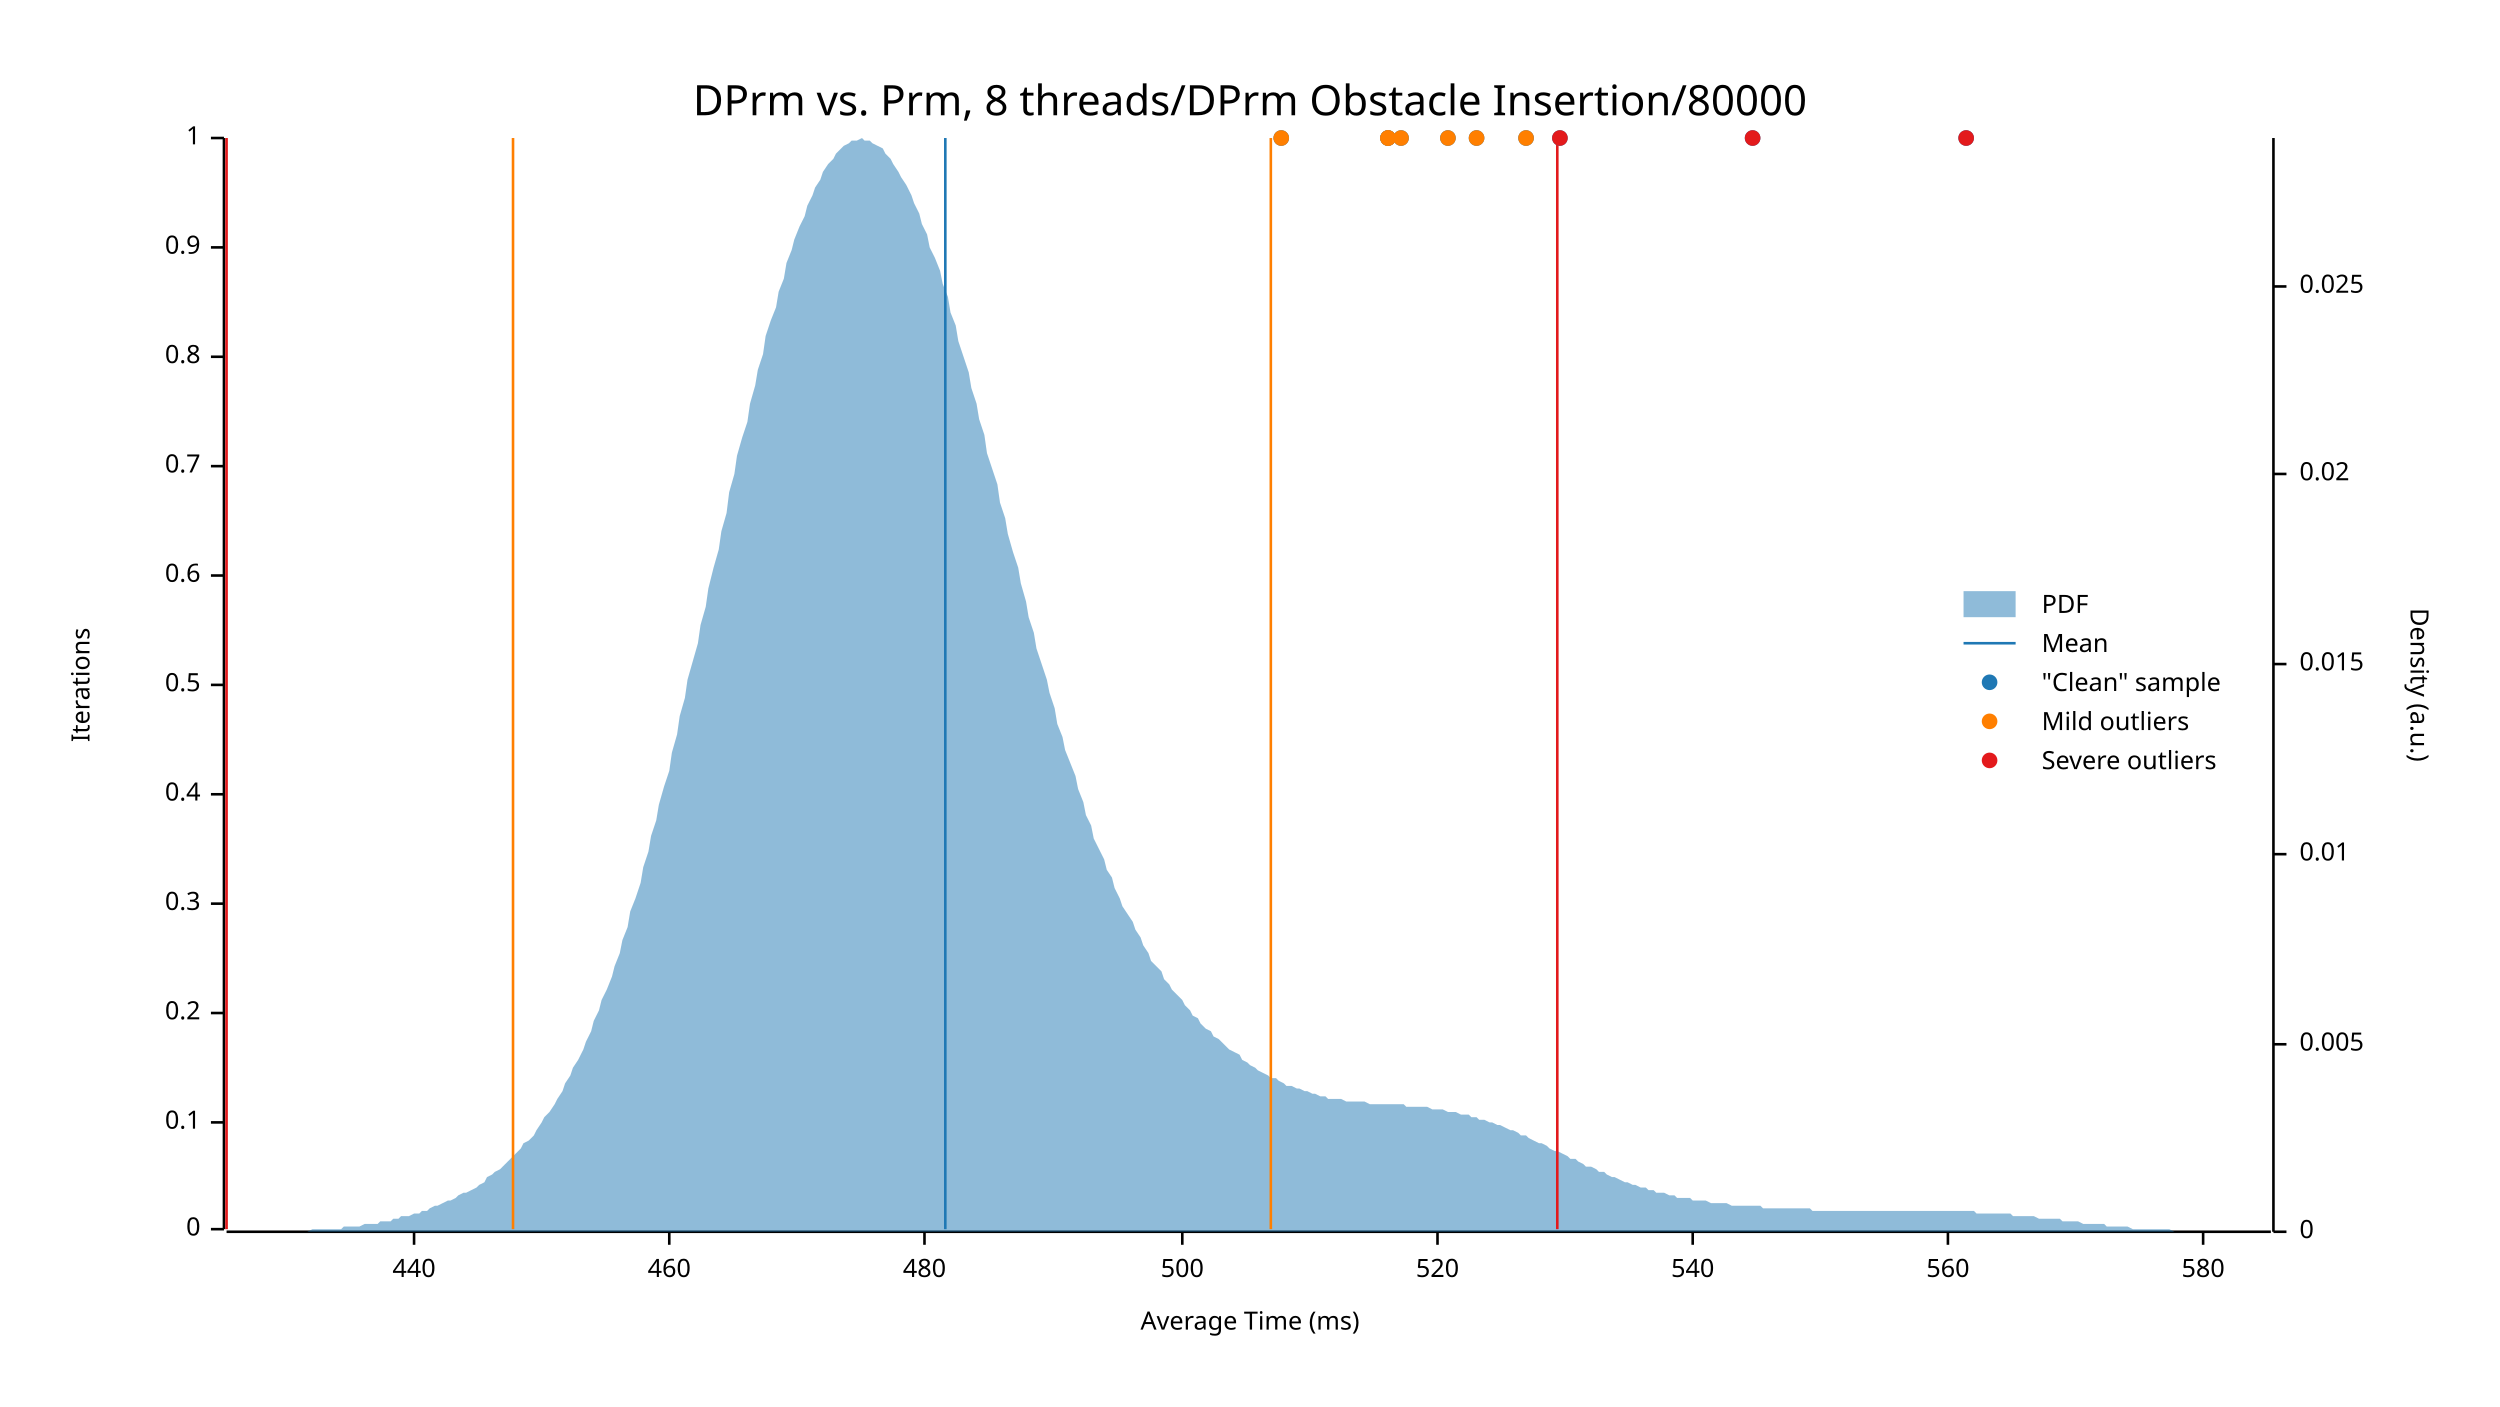
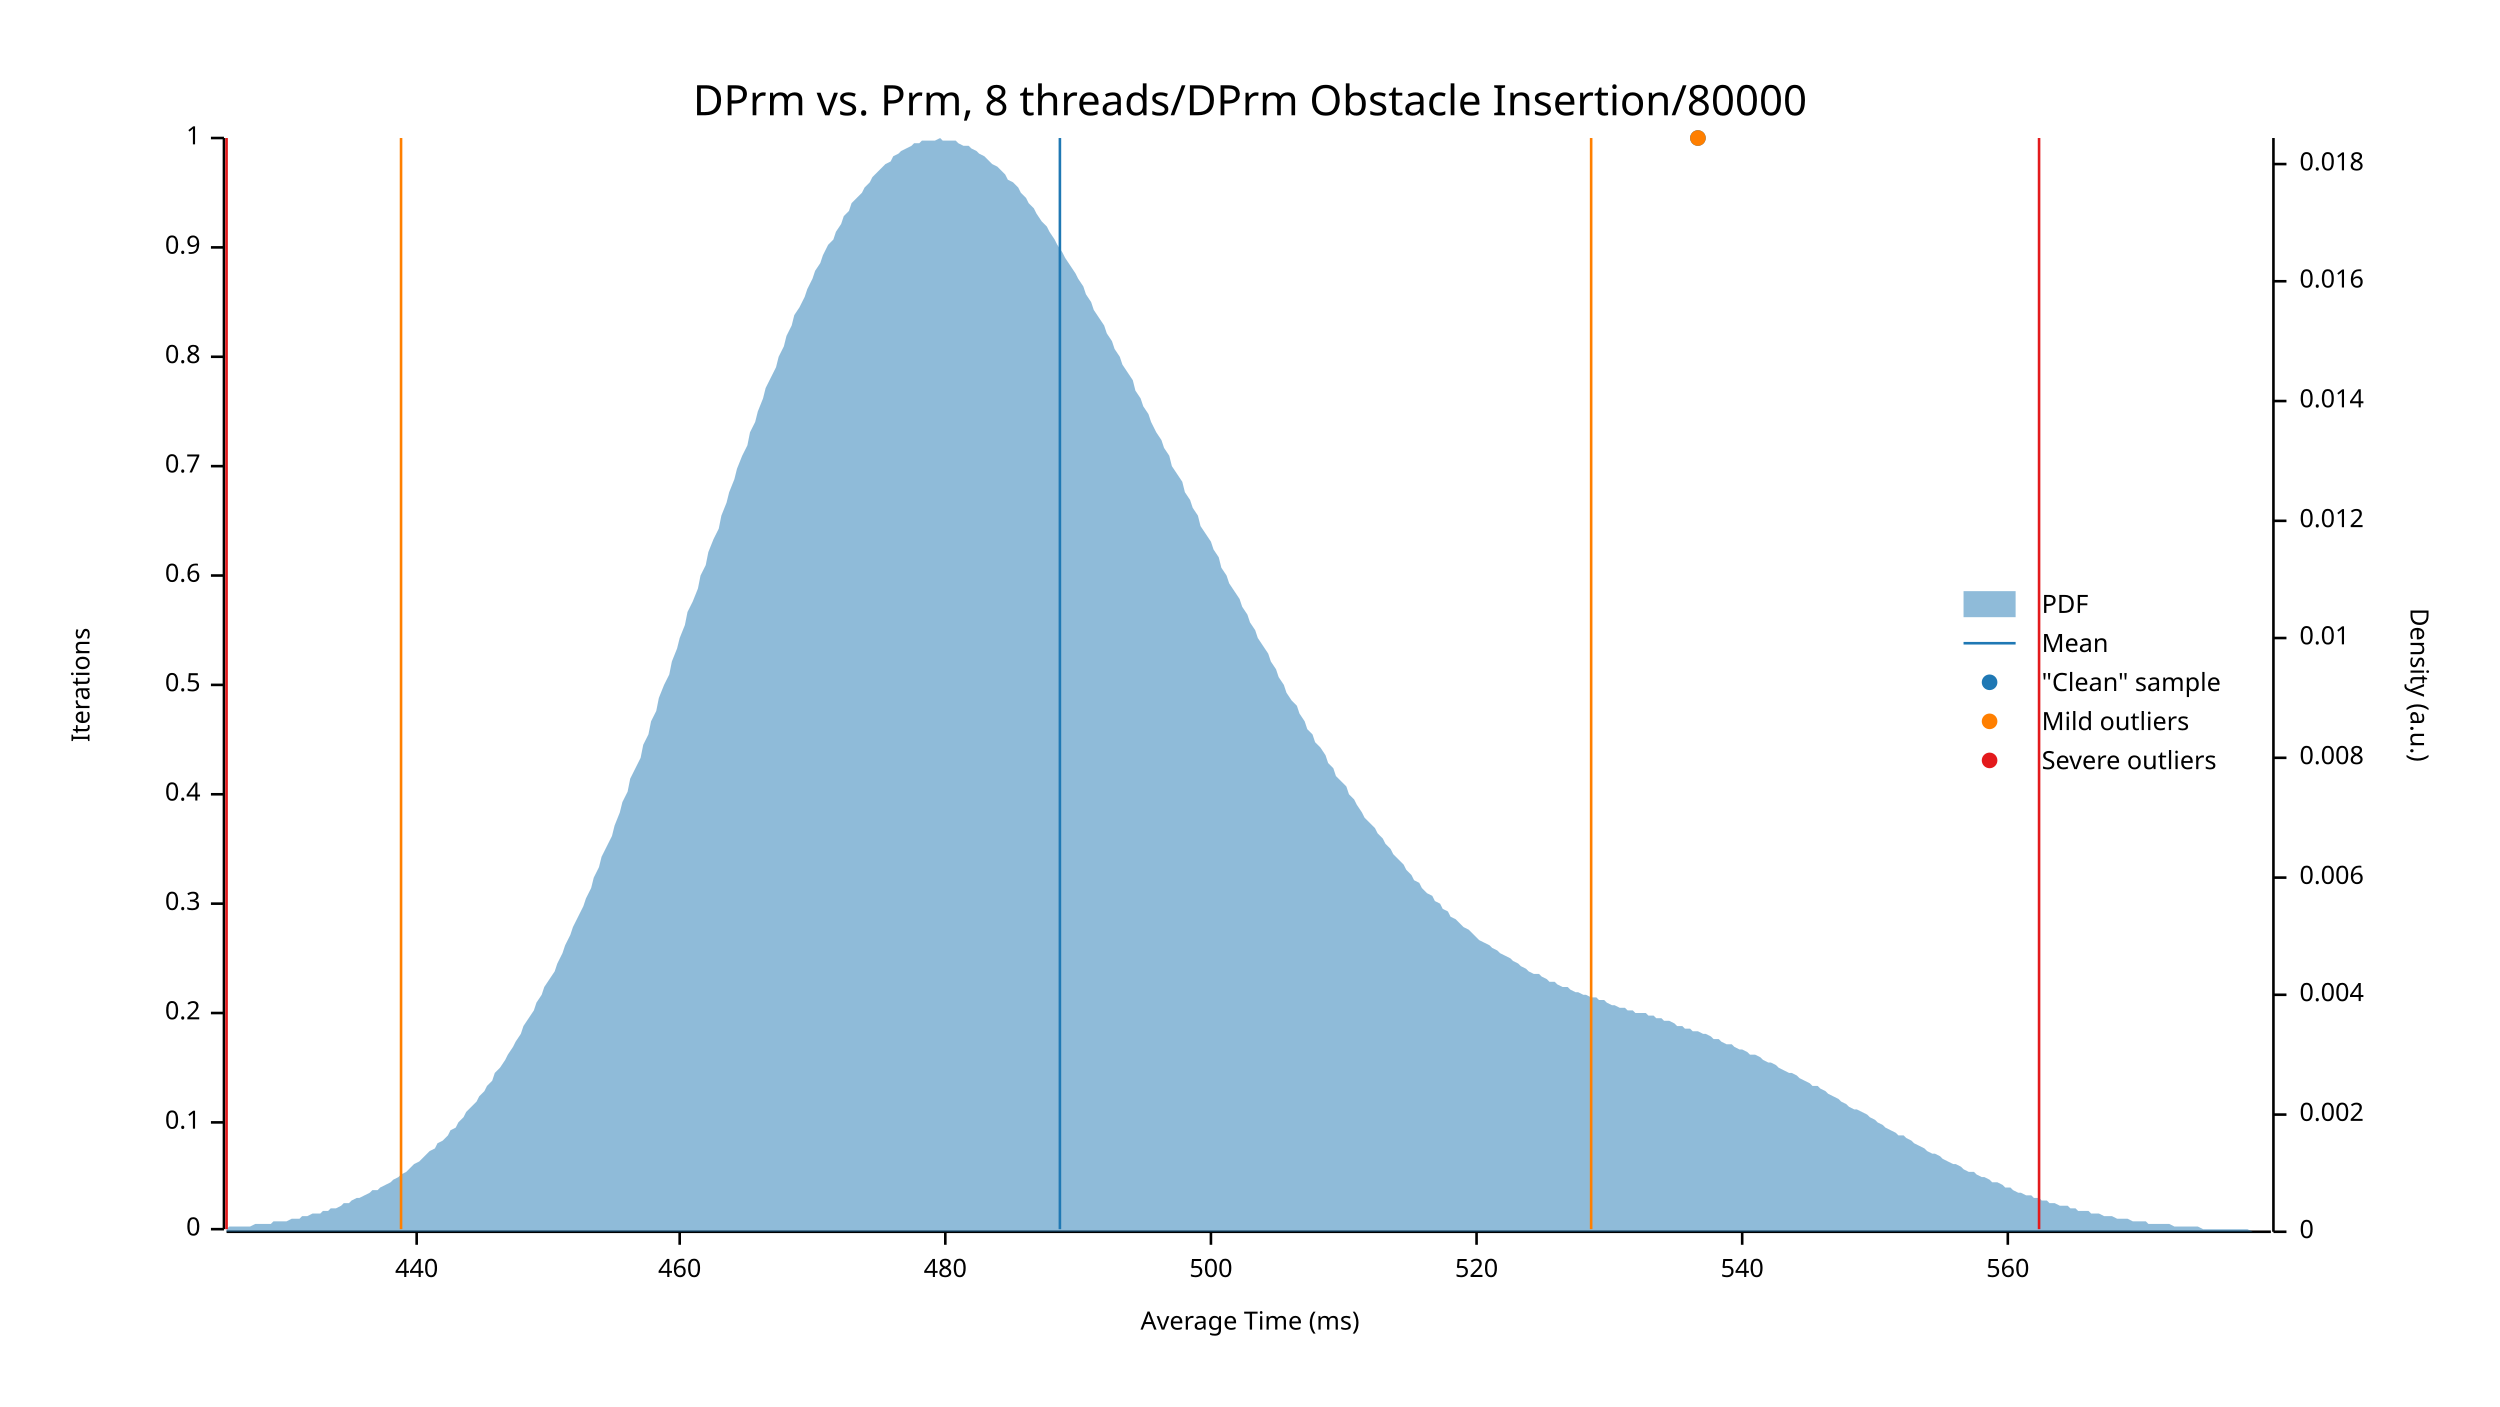
<svg xmlns="http://www.w3.org/2000/svg" width="960" height="540" viewBox="0 0 960 540">
  <text x="480" y="32" dy="0.76em" text-anchor="middle" font-family="sans-serif" font-size="16.129" opacity="1" fill="#000000">
DPrm vs. Prm, 8 threads/DPrm Obstacle Insertion/80000
</text>
  <text x="27" y="263" dy="0.76em" text-anchor="middle" font-family="sans-serif" font-size="9.677" opacity="1" fill="#000000" transform="rotate(270, 27, 263)">
Iterations
</text>
  <text x="480" y="513" dy="-0.5ex" text-anchor="middle" font-family="sans-serif" font-size="9.677" opacity="1" fill="#000000">
Average Time (ms)
</text>
  <polyline fill="none" opacity="1" stroke="#000000" stroke-width="1" points="86,53 86,472 " />
  <text x="77" y="472" dy="0.5ex" text-anchor="end" font-family="sans-serif" font-size="9.677" opacity="1" fill="#000000">
0
</text>
  <polyline fill="none" opacity="1" stroke="#000000" stroke-width="1" points="81,472 86,472 " />
  <text x="77" y="431" dy="0.5ex" text-anchor="end" font-family="sans-serif" font-size="9.677" opacity="1" fill="#000000">
0.1
</text>
  <polyline fill="none" opacity="1" stroke="#000000" stroke-width="1" points="81,431 86,431 " />
  <text x="77" y="389" dy="0.5ex" text-anchor="end" font-family="sans-serif" font-size="9.677" opacity="1" fill="#000000">
0.2
</text>
  <polyline fill="none" opacity="1" stroke="#000000" stroke-width="1" points="81,389 86,389 " />
  <text x="77" y="347" dy="0.5ex" text-anchor="end" font-family="sans-serif" font-size="9.677" opacity="1" fill="#000000">
0.3
</text>
  <polyline fill="none" opacity="1" stroke="#000000" stroke-width="1" points="81,347 86,347 " />
  <text x="77" y="305" dy="0.5ex" text-anchor="end" font-family="sans-serif" font-size="9.677" opacity="1" fill="#000000">
0.4
</text>
  <polyline fill="none" opacity="1" stroke="#000000" stroke-width="1" points="81,305 86,305 " />
  <text x="77" y="263" dy="0.5ex" text-anchor="end" font-family="sans-serif" font-size="9.677" opacity="1" fill="#000000">
0.5
</text>
  <polyline fill="none" opacity="1" stroke="#000000" stroke-width="1" points="81,263 86,263 " />
  <text x="77" y="221" dy="0.5ex" text-anchor="end" font-family="sans-serif" font-size="9.677" opacity="1" fill="#000000">
0.6
</text>
  <polyline fill="none" opacity="1" stroke="#000000" stroke-width="1" points="81,221 86,221 " />
  <text x="77" y="179" dy="0.5ex" text-anchor="end" font-family="sans-serif" font-size="9.677" opacity="1" fill="#000000">
0.7
</text>
  <polyline fill="none" opacity="1" stroke="#000000" stroke-width="1" points="81,179 86,179 " />
  <text x="77" y="137" dy="0.5ex" text-anchor="end" font-family="sans-serif" font-size="9.677" opacity="1" fill="#000000">
0.8
</text>
  <polyline fill="none" opacity="1" stroke="#000000" stroke-width="1" points="81,137 86,137 " />
  <text x="77" y="95" dy="0.5ex" text-anchor="end" font-family="sans-serif" font-size="9.677" opacity="1" fill="#000000">
0.9
</text>
  <polyline fill="none" opacity="1" stroke="#000000" stroke-width="1" points="81,95 86,95 " />
  <text x="77" y="53" dy="0.5ex" text-anchor="end" font-family="sans-serif" font-size="9.677" opacity="1" fill="#000000">
1
</text>
  <polyline fill="none" opacity="1" stroke="#000000" stroke-width="1" points="81,53 86,53 " />
  <polyline fill="none" opacity="1" stroke="#000000" stroke-width="1" points="87,473 872,473 " />
-   <text x="159" y="483" dy="0.76em" text-anchor="middle" font-family="sans-serif" font-size="9.677" opacity="1" fill="#000000">
+   <text x="160" y="483" dy="0.76em" text-anchor="middle" font-family="sans-serif" font-size="9.677" opacity="1" fill="#000000">
440
</text>
-   <polyline fill="none" opacity="1" stroke="#000000" stroke-width="1" points="159,473 159,478 " />
-   <text x="257" y="483" dy="0.76em" text-anchor="middle" font-family="sans-serif" font-size="9.677" opacity="1" fill="#000000">
+   <polyline fill="none" opacity="1" stroke="#000000" stroke-width="1" points="160,473 160,478 " />
+   <text x="261" y="483" dy="0.76em" text-anchor="middle" font-family="sans-serif" font-size="9.677" opacity="1" fill="#000000">
460
</text>
-   <polyline fill="none" opacity="1" stroke="#000000" stroke-width="1" points="257,473 257,478 " />
-   <text x="355" y="483" dy="0.76em" text-anchor="middle" font-family="sans-serif" font-size="9.677" opacity="1" fill="#000000">
+   <polyline fill="none" opacity="1" stroke="#000000" stroke-width="1" points="261,473 261,478 " />
+   <text x="363" y="483" dy="0.76em" text-anchor="middle" font-family="sans-serif" font-size="9.677" opacity="1" fill="#000000">
480
</text>
-   <polyline fill="none" opacity="1" stroke="#000000" stroke-width="1" points="355,473 355,478 " />
-   <text x="454" y="483" dy="0.76em" text-anchor="middle" font-family="sans-serif" font-size="9.677" opacity="1" fill="#000000">
+   <polyline fill="none" opacity="1" stroke="#000000" stroke-width="1" points="363,473 363,478 " />
+   <text x="465" y="483" dy="0.76em" text-anchor="middle" font-family="sans-serif" font-size="9.677" opacity="1" fill="#000000">
500
</text>
-   <polyline fill="none" opacity="1" stroke="#000000" stroke-width="1" points="454,473 454,478 " />
-   <text x="552" y="483" dy="0.76em" text-anchor="middle" font-family="sans-serif" font-size="9.677" opacity="1" fill="#000000">
+   <polyline fill="none" opacity="1" stroke="#000000" stroke-width="1" points="465,473 465,478 " />
+   <text x="567" y="483" dy="0.76em" text-anchor="middle" font-family="sans-serif" font-size="9.677" opacity="1" fill="#000000">
520
</text>
-   <polyline fill="none" opacity="1" stroke="#000000" stroke-width="1" points="552,473 552,478 " />
-   <text x="650" y="483" dy="0.76em" text-anchor="middle" font-family="sans-serif" font-size="9.677" opacity="1" fill="#000000">
+   <polyline fill="none" opacity="1" stroke="#000000" stroke-width="1" points="567,473 567,478 " />
+   <text x="669" y="483" dy="0.76em" text-anchor="middle" font-family="sans-serif" font-size="9.677" opacity="1" fill="#000000">
540
</text>
-   <polyline fill="none" opacity="1" stroke="#000000" stroke-width="1" points="650,473 650,478 " />
-   <text x="748" y="483" dy="0.76em" text-anchor="middle" font-family="sans-serif" font-size="9.677" opacity="1" fill="#000000">
+   <polyline fill="none" opacity="1" stroke="#000000" stroke-width="1" points="669,473 669,478 " />
+   <text x="771" y="483" dy="0.76em" text-anchor="middle" font-family="sans-serif" font-size="9.677" opacity="1" fill="#000000">
560
</text>
-   <polyline fill="none" opacity="1" stroke="#000000" stroke-width="1" points="748,473 748,478 " />
-   <text x="846" y="483" dy="0.76em" text-anchor="middle" font-family="sans-serif" font-size="9.677" opacity="1" fill="#000000">
- 580
- </text>
-   <polyline fill="none" opacity="1" stroke="#000000" stroke-width="1" points="846,473 846,478 " />
+   <polyline fill="none" opacity="1" stroke="#000000" stroke-width="1" points="771,473 771,478 " />
  <text x="933" y="263" dy="0.76em" text-anchor="middle" font-family="sans-serif" font-size="9.677" opacity="1" fill="#000000" transform="rotate(90, 933, 263)">
Density (a.u.)
</text>
  <polyline fill="none" opacity="1" stroke="#000000" stroke-width="1" points="873,53 873,473 " />
  <text x="883" y="473" dy="0.5ex" text-anchor="start" font-family="sans-serif" font-size="9.677" opacity="1" fill="#000000">
0
</text>
  <polyline fill="none" opacity="1" stroke="#000000" stroke-width="1" points="873,473 878,473 " />
-   <text x="883" y="401" dy="0.5ex" text-anchor="start" font-family="sans-serif" font-size="9.677" opacity="1" fill="#000000">
- 0.005
+   <text x="883" y="428" dy="0.5ex" text-anchor="start" font-family="sans-serif" font-size="9.677" opacity="1" fill="#000000">
+ 0.002
</text>
-   <polyline fill="none" opacity="1" stroke="#000000" stroke-width="1" points="873,401 878,401 " />
-   <text x="883" y="328" dy="0.5ex" text-anchor="start" font-family="sans-serif" font-size="9.677" opacity="1" fill="#000000">
+   <polyline fill="none" opacity="1" stroke="#000000" stroke-width="1" points="873,428 878,428 " />
+   <text x="883" y="382" dy="0.5ex" text-anchor="start" font-family="sans-serif" font-size="9.677" opacity="1" fill="#000000">
+ 0.004
+ </text>
+   <polyline fill="none" opacity="1" stroke="#000000" stroke-width="1" points="873,382 878,382 " />
+   <text x="883" y="337" dy="0.5ex" text-anchor="start" font-family="sans-serif" font-size="9.677" opacity="1" fill="#000000">
+ 0.006
+ </text>
+   <polyline fill="none" opacity="1" stroke="#000000" stroke-width="1" points="873,337 878,337 " />
+   <text x="883" y="291" dy="0.5ex" text-anchor="start" font-family="sans-serif" font-size="9.677" opacity="1" fill="#000000">
+ 0.008
+ </text>
+   <polyline fill="none" opacity="1" stroke="#000000" stroke-width="1" points="873,291 878,291 " />
+   <text x="883" y="245" dy="0.5ex" text-anchor="start" font-family="sans-serif" font-size="9.677" opacity="1" fill="#000000">
0.01
</text>
-   <polyline fill="none" opacity="1" stroke="#000000" stroke-width="1" points="873,328 878,328 " />
-   <text x="883" y="255" dy="0.5ex" text-anchor="start" font-family="sans-serif" font-size="9.677" opacity="1" fill="#000000">
- 0.015
+   <polyline fill="none" opacity="1" stroke="#000000" stroke-width="1" points="873,245 878,245 " />
+   <text x="883" y="200" dy="0.5ex" text-anchor="start" font-family="sans-serif" font-size="9.677" opacity="1" fill="#000000">
+ 0.012
</text>
-   <polyline fill="none" opacity="1" stroke="#000000" stroke-width="1" points="873,255 878,255 " />
-   <text x="883" y="182" dy="0.5ex" text-anchor="start" font-family="sans-serif" font-size="9.677" opacity="1" fill="#000000">
- 0.02
+   <polyline fill="none" opacity="1" stroke="#000000" stroke-width="1" points="873,200 878,200 " />
+   <text x="883" y="154" dy="0.5ex" text-anchor="start" font-family="sans-serif" font-size="9.677" opacity="1" fill="#000000">
+ 0.014
</text>
-   <polyline fill="none" opacity="1" stroke="#000000" stroke-width="1" points="873,182 878,182 " />
-   <text x="883" y="110" dy="0.5ex" text-anchor="start" font-family="sans-serif" font-size="9.677" opacity="1" fill="#000000">
- 0.025
+   <polyline fill="none" opacity="1" stroke="#000000" stroke-width="1" points="873,154 878,154 " />
+   <text x="883" y="108" dy="0.5ex" text-anchor="start" font-family="sans-serif" font-size="9.677" opacity="1" fill="#000000">
+ 0.016
</text>
-   <polyline fill="none" opacity="1" stroke="#000000" stroke-width="1" points="873,110 878,110 " />
-   <polygon opacity="0.5" fill="#1F78B4" points="87,473 88,473 90,473 91,473 93,473 94,473 96,473 98,473 99,473 101,473 102,473 104,473 105,473 107,473 109,473 110,473 112,473 113,473 115,473 116,473 118,473 120,472 121,472 123,472 124,472 126,472 127,472 129,472 131,472 132,471 134,471 135,471 137,471 138,471 140,470 142,470 143,470 145,470 146,469 148,469 150,469 151,468 153,468 154,467 156,467 157,467 159,466 161,466 162,465 164,465 165,464 167,463 168,463 170,462 172,461 173,461 175,460 176,459 178,458 179,458 181,457 183,456 184,455 186,454 187,452 189,451 190,450 192,449 194,447 195,446 197,444 198,443 200,441 201,439 203,438 205,436 206,434 208,431 209,429 211,427 213,424 214,422 216,419 217,416 219,413 220,410 222,407 224,403 225,400 227,396 228,392 230,388 231,384 233,380 235,375 236,371 238,366 239,361 241,356 242,350 244,345 246,339 247,333 249,327 250,321 252,315 253,309 255,302 257,296 258,289 260,282 261,275 263,268 264,261 266,254 268,247 269,240 271,233 272,226 274,218 276,211 277,204 279,197 280,189 282,182 283,175 285,168 287,162 288,155 290,148 291,142 293,136 294,129 296,123 298,118 299,112 301,107 302,101 304,96 305,92 307,87 309,83 310,79 312,75 313,72 315,69 316,66 318,63 320,61 321,59 323,57 324,56 326,55 327,54 329,54 331,53 332,54 334,54 335,55 337,56 339,57 340,59 342,61 343,63 345,66 346,68 348,71 350,75 351,78 353,82 354,86 356,90 357,95 359,99 361,104 362,109 364,114 365,120 367,125 368,131 370,137 372,143 373,149 375,155 376,161 378,167 379,174 381,180 383,186 384,193 386,199 387,205 389,212 391,218 392,224 394,231 395,237 397,243 398,249 400,255 402,261 403,266 405,272 406,278 408,283 409,288 411,293 413,298 414,303 416,308 417,313 419,317 420,322 422,326 424,330 425,334 427,337 428,341 430,345 431,348 433,351 435,354 436,357 438,360 439,363 441,366 442,369 444,371 446,373 447,376 449,378 450,380 452,382 454,384 455,386 457,388 458,390 460,391 461,393 463,395 465,396 466,398 468,399 469,400 471,402 472,403 474,404 476,405 477,407 479,408 480,409 482,410 483,411 485,412 487,413 488,414 490,414 491,415 493,416 494,417 496,417 498,418 499,418 501,419 502,419 504,420 505,420 507,421 509,421 510,422 512,422 513,422 515,422 517,423 518,423 520,423 521,423 523,423 524,423 526,424 528,424 529,424 531,424 532,424 534,424 535,424 537,424 539,424 540,425 542,425 543,425 545,425 546,425 548,425 550,426 551,426 553,426 554,426 556,427 557,427 559,427 561,428 562,428 564,428 565,429 567,429 568,430 570,430 572,431 573,431 575,432 576,432 578,433 580,434 581,434 583,435 584,436 586,436 587,437 589,438 591,439 592,439 594,440 595,441 597,442 598,442 600,443 602,444 603,445 605,445 606,446 608,447 609,448 611,448 613,449 614,450 616,450 617,451 619,452 620,452 622,453 624,454 625,454 627,455 628,455 630,456 632,456 633,457 635,457 636,458 638,458 639,458 641,459 643,459 644,460 646,460 647,460 649,460 650,461 652,461 654,461 655,461 657,462 658,462 660,462 661,462 663,462 665,463 666,463 668,463 669,463 671,463 672,463 674,463 676,463 677,464 679,464 680,464 682,464 683,464 685,464 687,464 688,464 690,464 691,464 693,464 695,464 696,465 698,465 699,465 701,465 702,465 704,465 706,465 707,465 709,465 710,465 712,465 713,465 715,465 717,465 718,465 720,465 721,465 723,465 724,465 726,465 728,465 729,465 731,465 732,465 734,465 735,465 737,465 739,465 740,465 742,465 743,465 745,465 746,465 748,465 750,465 751,465 753,465 754,465 756,465 758,465 759,466 761,466 762,466 764,466 765,466 767,466 769,466 770,466 772,466 773,467 775,467 776,467 778,467 780,467 781,467 783,468 784,468 786,468 787,468 789,468 791,468 792,469 794,469 795,469 797,469 798,469 800,470 802,470 803,470 805,470 806,470 808,470 809,471 811,471 813,471 814,471 816,471 817,471 819,472 821,472 822,472 824,472 825,472 827,472 828,472 830,472 832,472 833,472 835,473 836,473 838,473 839,473 841,473 843,473 844,473 846,473 847,473 849,473 850,473 852,473 854,473 855,473 857,473 858,473 860,473 861,473 863,473 865,473 866,473 868,473 869,473 871,473 873,473 873,473 87,473 " />
-   <polyline fill="none" opacity="1" stroke="#1F78B4" stroke-width="1" points="363,472 363,53 " />
-   <polyline fill="none" opacity="1" stroke="#FF7F00" stroke-width="1" points="197,472 197,53 " />
-   <polyline fill="none" opacity="1" stroke="#FF7F00" stroke-width="1" points="488,472 488,53 " />
+   <polyline fill="none" opacity="1" stroke="#000000" stroke-width="1" points="873,108 878,108 " />
+   <text x="883" y="63" dy="0.5ex" text-anchor="start" font-family="sans-serif" font-size="9.677" opacity="1" fill="#000000">
+ 0.018
+ </text>
+   <polyline fill="none" opacity="1" stroke="#000000" stroke-width="1" points="873,63 878,63 " />
+   <polygon opacity="0.5" fill="#1F78B4" points="87,472 88,471 90,471 91,471 93,471 94,471 96,471 98,470 99,470 101,470 102,470 104,470 105,469 107,469 109,469 110,469 112,468 113,468 115,468 116,467 118,467 120,466 121,466 123,466 124,465 126,465 127,464 129,464 131,463 132,462 134,462 135,461 137,460 138,460 140,459 142,458 143,457 145,457 146,456 148,455 150,454 151,453 153,452 154,451 156,450 157,449 159,447 161,446 162,445 164,443 165,442 167,441 168,439 170,438 172,436 173,434 175,433 176,431 178,429 179,427 181,425 183,423 184,421 186,419 187,417 189,415 190,412 192,410 194,407 195,405 197,402 198,400 200,397 201,394 203,391 205,388 206,385 208,382 209,379 211,376 213,373 214,370 216,366 217,363 219,359 220,356 222,352 224,348 225,345 227,341 228,337 230,333 231,329 233,325 235,321 236,317 238,312 239,308 241,304 242,299 244,295 246,291 247,286 249,282 250,277 252,273 253,268 255,263 257,259 258,254 260,249 261,245 263,240 264,235 266,231 268,226 269,221 271,217 272,212 274,207 276,203 277,198 279,193 280,189 282,184 283,180 285,175 287,171 288,166 290,162 291,158 293,153 294,149 296,145 298,141 299,137 301,133 302,129 304,125 305,121 307,118 309,114 310,111 312,107 313,104 315,101 316,98 318,94 320,92 321,89 323,86 324,83 326,81 327,78 329,76 331,74 332,72 334,70 335,68 337,66 339,64 340,63 342,62 343,60 345,59 346,58 348,57 350,56 351,55 353,55 354,54 356,54 357,54 359,54 361,53 362,54 364,54 365,54 367,54 368,55 370,56 372,56 373,57 375,58 376,59 378,60 379,61 381,63 383,64 384,65 386,67 387,69 389,70 391,72 392,74 394,76 395,78 397,80 398,82 400,85 402,87 403,89 405,92 406,94 408,97 409,99 411,102 413,105 414,107 416,110 417,113 419,116 420,119 422,122 424,125 425,128 427,131 428,134 430,137 431,140 433,143 435,146 436,150 438,153 439,156 441,159 442,162 444,166 446,169 447,172 449,175 450,179 452,182 454,185 455,189 457,192 458,195 460,198 461,202 463,205 465,208 466,211 468,214 469,218 471,221 472,224 474,227 476,230 477,233 479,236 480,239 482,242 483,245 485,248 487,251 488,254 490,257 491,260 493,263 494,266 496,269 498,271 499,274 501,277 502,280 504,282 505,285 507,287 509,290 510,293 512,295 513,298 515,300 517,302 518,305 520,307 521,309 523,312 524,314 526,316 528,318 529,320 531,322 532,324 534,326 535,328 537,330 539,332 540,334 542,336 543,338 545,339 546,341 548,343 550,344 551,346 553,347 554,349 556,350 557,352 559,353 561,355 562,356 564,357 565,358 567,360 568,361 570,362 572,363 573,364 575,365 576,366 578,367 580,368 581,369 583,370 584,371 586,372 587,373 589,374 591,374 592,375 594,376 595,377 597,377 598,378 600,379 602,379 603,380 605,381 606,381 608,382 609,382 611,383 613,383 614,384 616,384 617,385 619,386 620,386 622,387 624,387 625,388 627,388 628,389 630,389 632,389 633,390 635,390 636,391 638,391 639,392 641,392 643,393 644,394 646,394 647,395 649,395 650,396 652,396 654,397 655,397 657,398 658,399 660,399 661,400 663,401 665,401 666,402 668,403 669,403 671,404 672,405 674,405 676,406 677,407 679,408 680,408 682,409 683,410 685,411 687,412 688,412 690,413 691,414 693,415 695,416 696,417 698,417 699,418 701,419 702,420 704,421 706,422 707,423 709,424 710,425 712,426 713,426 715,427 717,428 718,429 720,430 721,431 723,432 724,433 726,434 728,435 729,436 731,436 732,437 734,438 735,439 737,440 739,441 740,442 742,443 743,443 745,444 746,445 748,446 750,447 751,447 753,448 754,449 756,450 758,450 759,451 761,452 762,452 764,453 765,454 767,454 769,455 770,456 772,456 773,457 775,458 776,458 778,459 780,459 781,460 783,460 784,461 786,461 787,462 789,462 791,463 792,463 794,463 795,464 797,464 798,465 800,465 802,465 803,466 805,466 806,466 808,467 809,467 811,467 813,468 814,468 816,468 817,468 819,469 821,469 822,469 824,469 825,470 827,470 828,470 830,470 832,470 833,470 835,471 836,471 838,471 839,471 841,471 843,471 844,471 846,472 847,472 849,472 850,472 852,472 854,472 855,472 857,472 858,472 860,472 861,472 863,472 865,473 866,473 868,473 869,473 871,473 873,473 873,473 87,473 " />
+   <polyline fill="none" opacity="1" stroke="#1F78B4" stroke-width="1" points="407,472 407,53 " />
+   <polyline fill="none" opacity="1" stroke="#FF7F00" stroke-width="1" points="154,472 154,53 " />
+   <polyline fill="none" opacity="1" stroke="#FF7F00" stroke-width="1" points="611,472 611,53 " />
  <polyline fill="none" opacity="1" stroke="#E31A1C" stroke-width="1" points="87,472 87,53 " />
-   <polyline fill="none" opacity="1" stroke="#E31A1C" stroke-width="1" points="598,472 598,53 " />
-   <circle cx="673" cy="53" r="3" opacity="1" fill="#1F78B4" stroke="none" stroke-width="1" />
-   <circle cx="755" cy="53" r="3" opacity="1" fill="#1F78B4" stroke="none" stroke-width="1" />
-   <circle cx="586" cy="53" r="3" opacity="1" fill="#1F78B4" stroke="none" stroke-width="1" />
-   <circle cx="556" cy="53" r="3" opacity="1" fill="#1F78B4" stroke="none" stroke-width="1" />
-   <circle cx="567" cy="53" r="3" opacity="1" fill="#1F78B4" stroke="none" stroke-width="1" />
-   <circle cx="599" cy="53" r="3" opacity="1" fill="#1F78B4" stroke="none" stroke-width="1" />
-   <circle cx="533" cy="53" r="3" opacity="1" fill="#1F78B4" stroke="none" stroke-width="1" />
-   <circle cx="492" cy="53" r="3" opacity="1" fill="#1F78B4" stroke="none" stroke-width="1" />
-   <circle cx="533" cy="53" r="3" opacity="1" fill="#1F78B4" stroke="none" stroke-width="1" />
-   <circle cx="538" cy="53" r="3" opacity="1" fill="#1F78B4" stroke="none" stroke-width="1" />
-   <circle cx="586" cy="53" r="3" opacity="1" fill="#FF7F00" stroke="none" stroke-width="1" />
-   <circle cx="556" cy="53" r="3" opacity="1" fill="#FF7F00" stroke="none" stroke-width="1" />
-   <circle cx="567" cy="53" r="3" opacity="1" fill="#FF7F00" stroke="none" stroke-width="1" />
-   <circle cx="533" cy="53" r="3" opacity="1" fill="#FF7F00" stroke="none" stroke-width="1" />
-   <circle cx="492" cy="53" r="3" opacity="1" fill="#FF7F00" stroke="none" stroke-width="1" />
-   <circle cx="533" cy="53" r="3" opacity="1" fill="#FF7F00" stroke="none" stroke-width="1" />
-   <circle cx="538" cy="53" r="3" opacity="1" fill="#FF7F00" stroke="none" stroke-width="1" />
-   <circle cx="673" cy="53" r="3" opacity="1" fill="#E31A1C" stroke="none" stroke-width="1" />
-   <circle cx="755" cy="53" r="3" opacity="1" fill="#E31A1C" stroke="none" stroke-width="1" />
-   <circle cx="599" cy="53" r="3" opacity="1" fill="#E31A1C" stroke="none" stroke-width="1" />
+   <polyline fill="none" opacity="1" stroke="#E31A1C" stroke-width="1" points="783,472 783,53 " />
+   <circle cx="652" cy="53" r="3" opacity="1" fill="#1F78B4" stroke="none" stroke-width="1" />
+   <circle cx="652" cy="53" r="3" opacity="1" fill="#FF7F00" stroke="none" stroke-width="1" />
  <text x="784" y="228" dy="0.76em" text-anchor="start" font-family="sans-serif" font-size="9.677" opacity="1" fill="#000000">
PDF
</text>
  <text x="784" y="243" dy="0.76em" text-anchor="start" font-family="sans-serif" font-size="9.677" opacity="1" fill="#000000">
Mean
</text>
  <text x="784" y="258" dy="0.76em" text-anchor="start" font-family="sans-serif" font-size="9.677" opacity="1" fill="#000000">
"Clean" sample
</text>
  <text x="784" y="273" dy="0.76em" text-anchor="start" font-family="sans-serif" font-size="9.677" opacity="1" fill="#000000">
Mild outliers
</text>
  <text x="784" y="288" dy="0.76em" text-anchor="start" font-family="sans-serif" font-size="9.677" opacity="1" fill="#000000">
Severe outliers
</text>
  <rect x="754" y="227" width="20" height="10" opacity="0.5" fill="#1F78B4" stroke="none" />
  <polyline fill="none" opacity="1" stroke="#1F78B4" stroke-width="1" points="754,247 774,247 " />
  <circle cx="764" cy="262" r="3" opacity="1" fill="#1F78B4" stroke="none" stroke-width="1" />
  <circle cx="764" cy="277" r="3" opacity="1" fill="#FF7F00" stroke="none" stroke-width="1" />
  <circle cx="764" cy="292" r="3" opacity="1" fill="#E31A1C" stroke="none" stroke-width="1" />
</svg>
